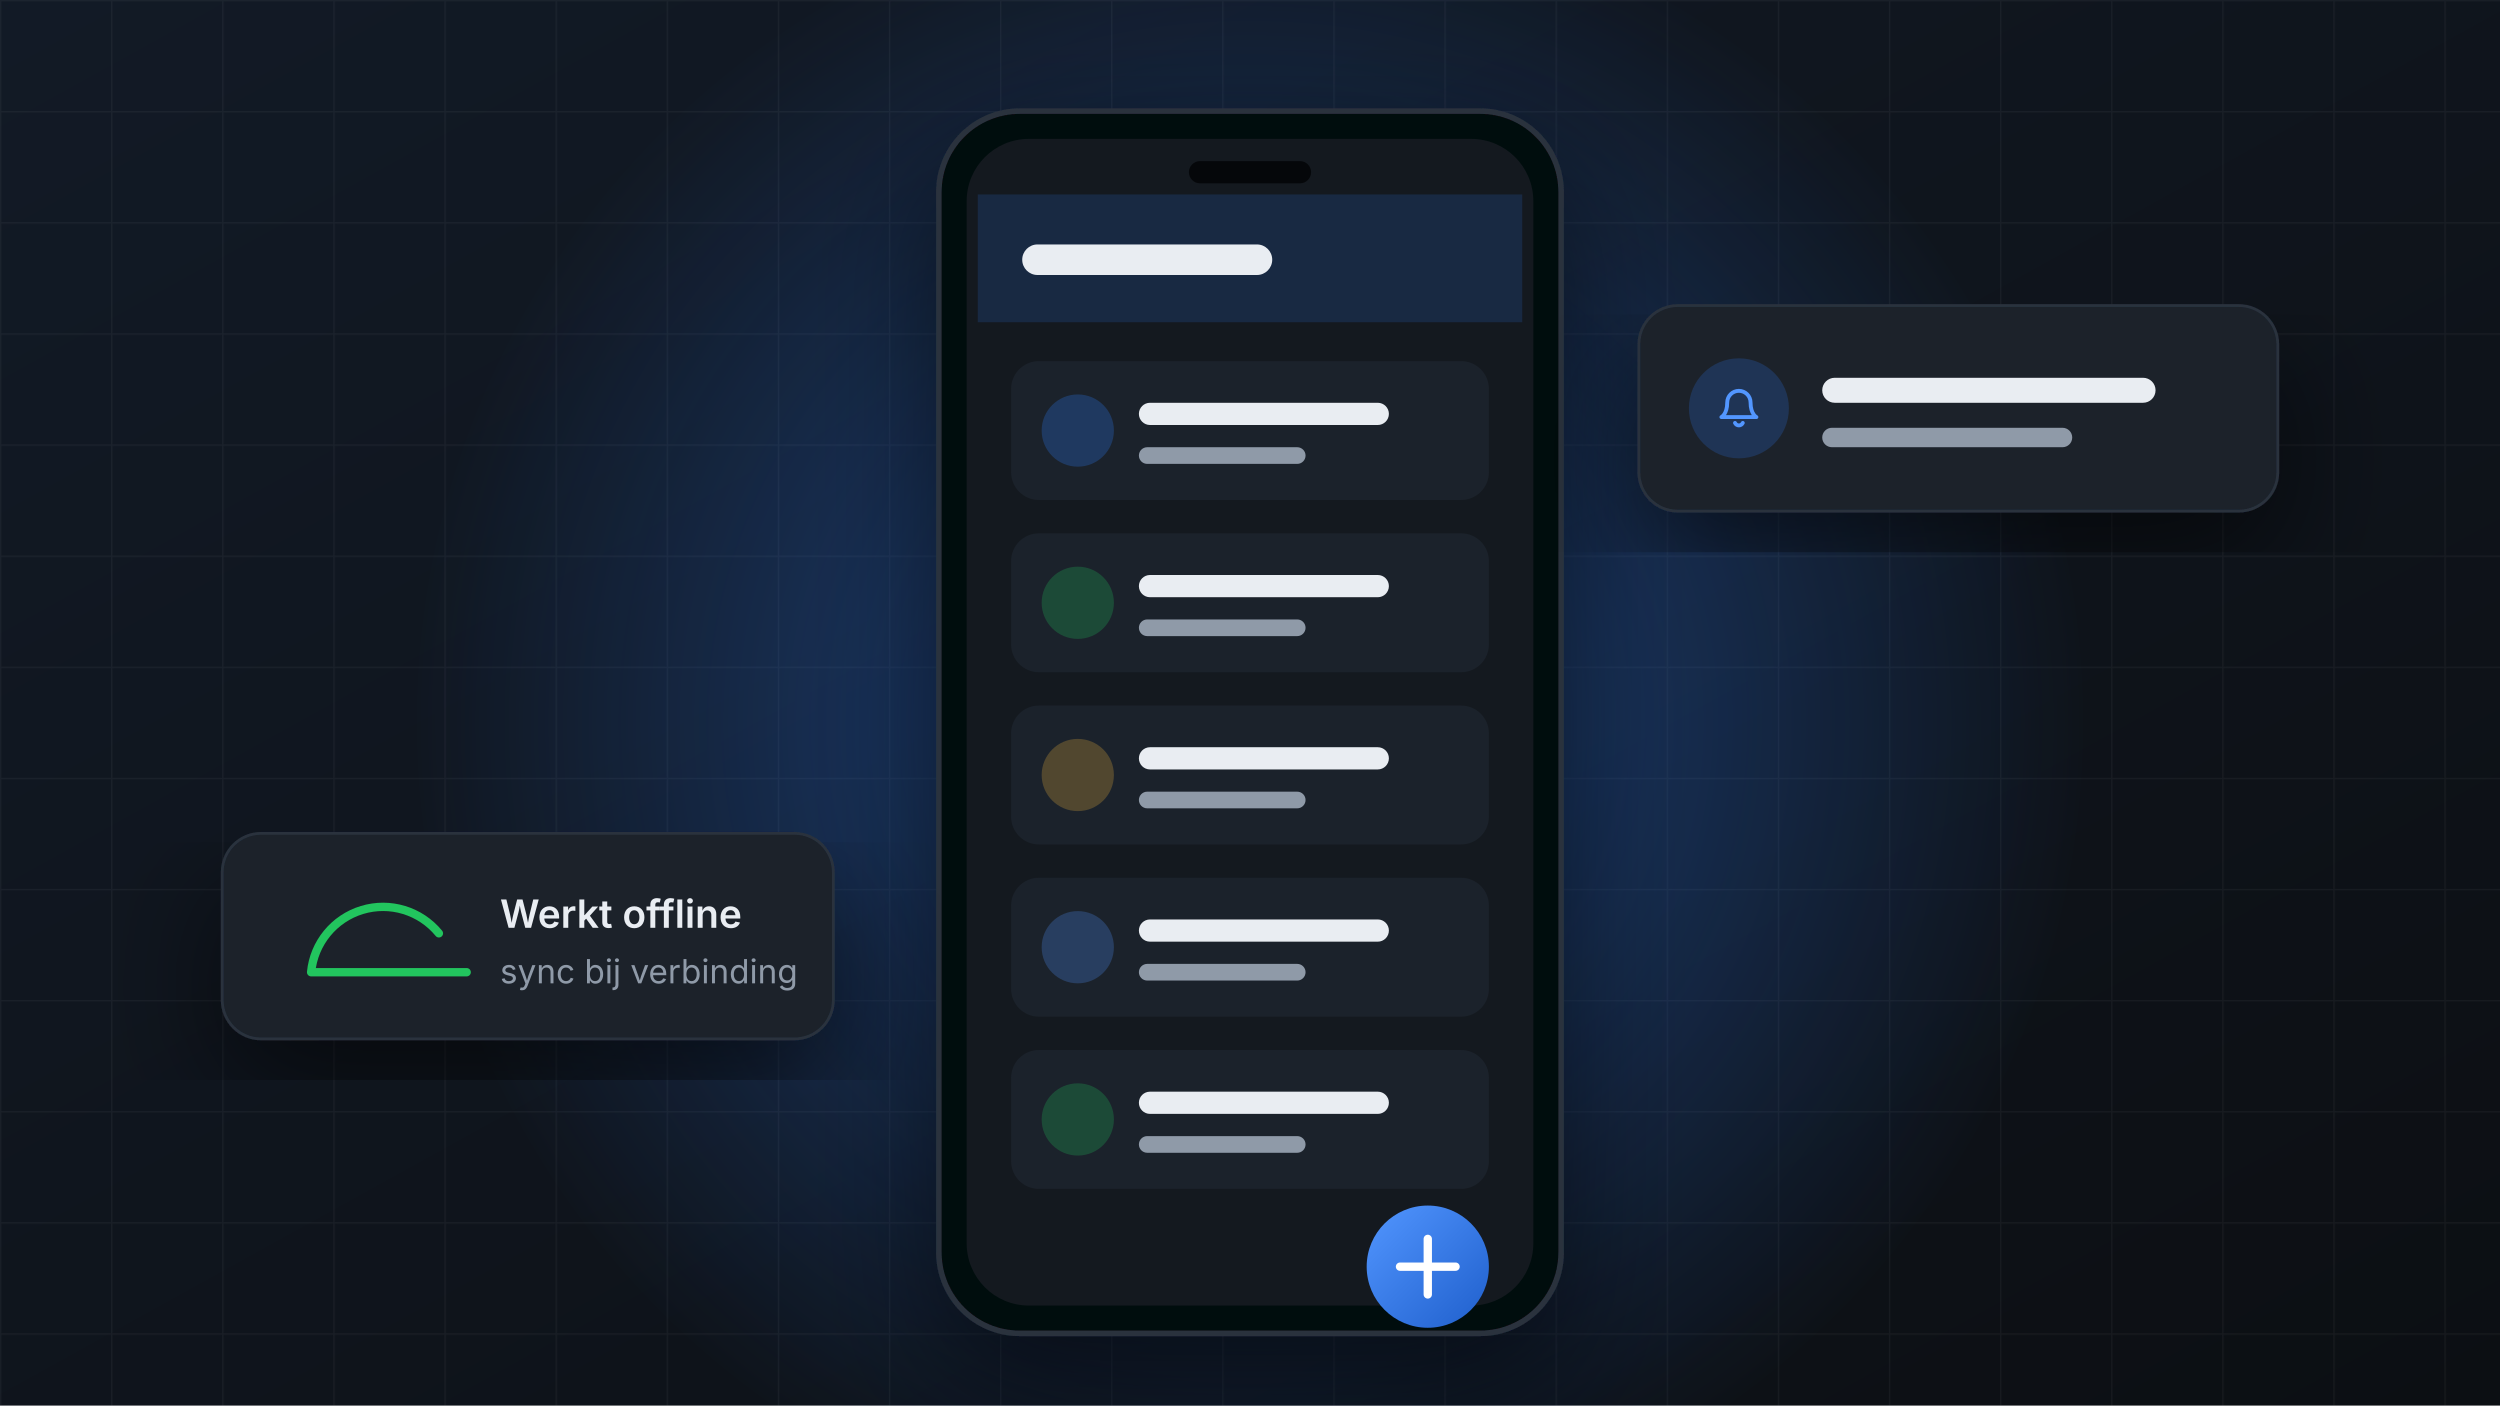
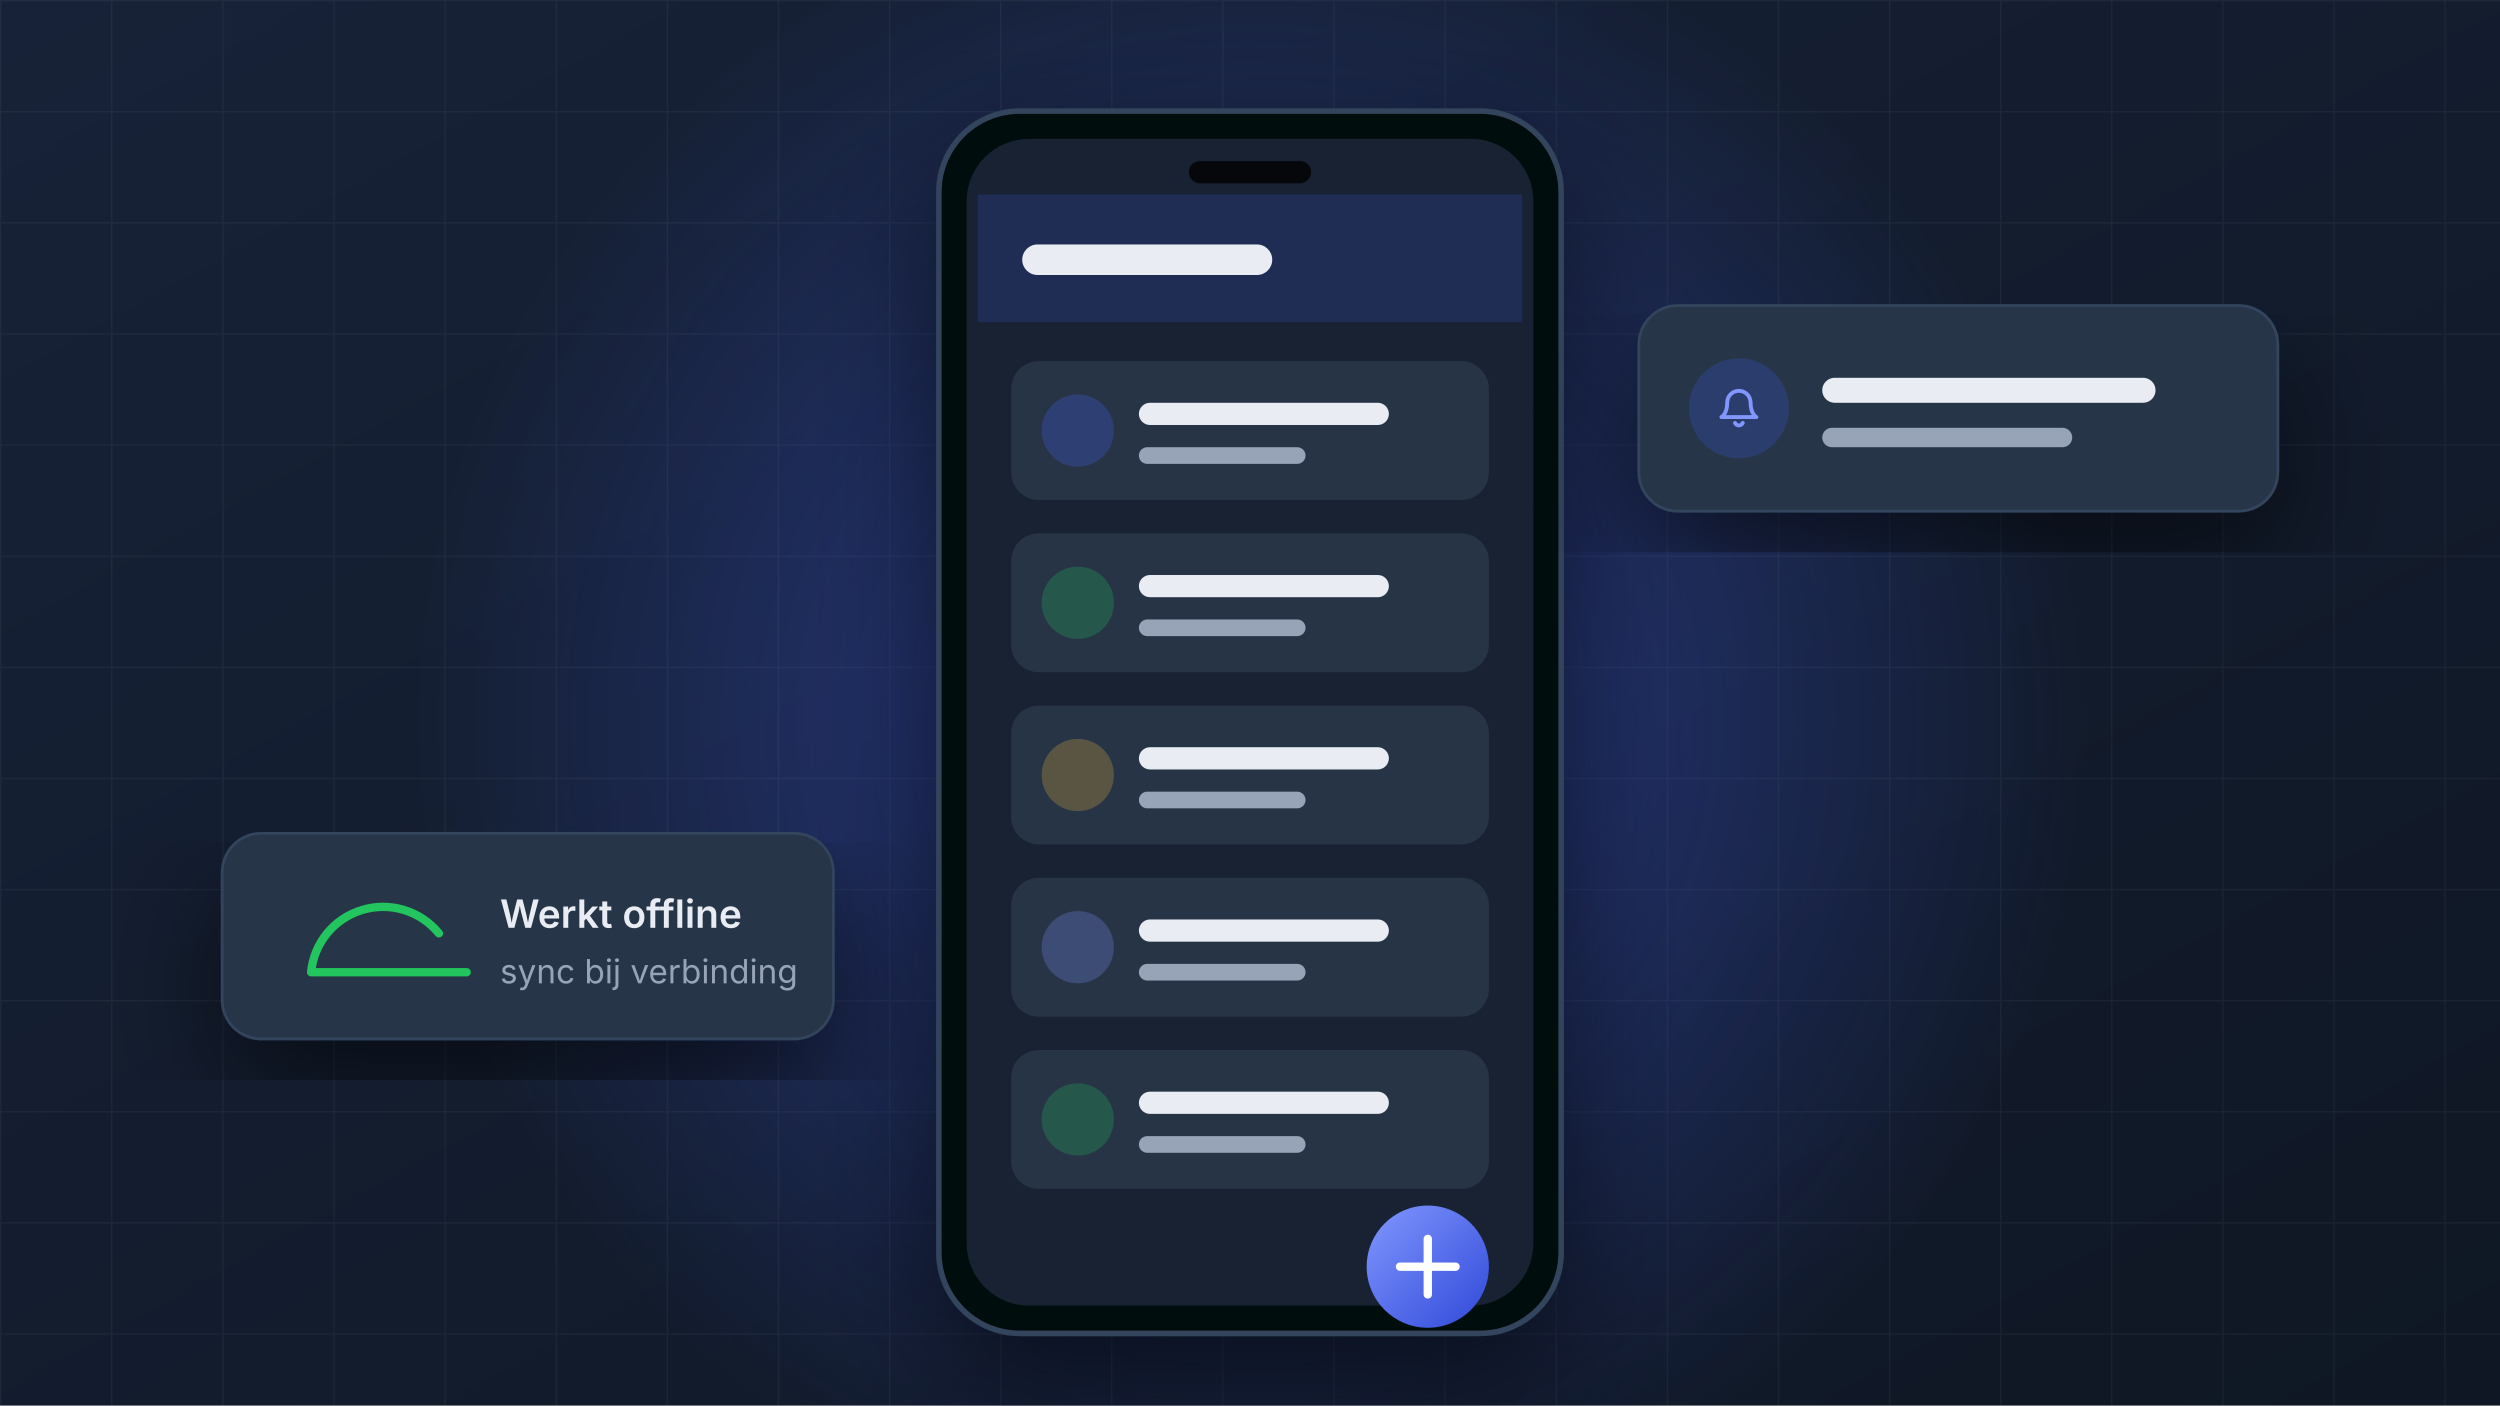
<svg xmlns="http://www.w3.org/2000/svg" width="900" height="506" viewBox="0 0 900 506">
  <defs>
    <radialGradient id="glow" cx="50%" cy="50%" r="50%">
-       <stop offset="0" stop-color="#2f80ff" stop-opacity=".45" />
-       <stop offset="1" stop-color="#2f80ff" stop-opacity="0" />
+       <stop offset="0" stop-color="#4563ff" stop-opacity=".45" />
+       <stop offset="1" stop-color="#4563ff" stop-opacity="0" />
    </radialGradient>
    <linearGradient id="bgfade" x1="0" y1="0" x2="1" y2="1">
-       <stop offset="0" stop-color="#121a26" />
-       <stop offset="1" stop-color="#0c0f13" />
+       <stop offset="0" stop-color="#172238" />
+       <stop offset="1" stop-color="#0f1724" />
    </linearGradient>
    <linearGradient id="acc" x1="0" y1="0" x2="1" y2="1">
-       <stop offset="0" stop-color="#5296ff" />
-       <stop offset="1" stop-color="#1f5fcc" />
+       <stop offset="0" stop-color="#8197ff" />
+       <stop offset="1" stop-color="#3049d8" />
    </linearGradient>
    <pattern id="grid" width="40" height="40" patternUnits="userSpaceOnUse">
      <path d="M40 0H0V40" fill="none" stroke="#ffffff" stroke-opacity=".045" />
    </pattern>
    <filter id="shadow" x="-20%" y="-20%" width="140%" height="140%">
      <feDropShadow dx="0" dy="18" stdDeviation="22" flood-color="#000" flood-opacity=".55" />
    </filter>
  </defs>
  <rect width="900" height="506" fill="url(#bgfade)" />
  <rect width="900" height="506" fill="url(#grid)" />
  <circle cx="450" cy="260" r="300" fill="url(#glow)" />
  <g filter="url(#shadow)">
-     <rect x="338" y="40" width="224" height="440" rx="29.12" fill="#05070a" stroke="#29323e" stroke-width="2" />
+     <rect x="338" y="40" width="224" height="440" rx="29.12" fill="#05070a" stroke="#33445c" stroke-width="2" />
  </g>
-   <rect x="348" y="50" width="204" height="420" rx="22.4" fill="#14191f" />
+   <rect x="348" y="50" width="204" height="420" rx="22.4" fill="#182233" />
  <rect x="428.0" y="58" width="44" height="8" rx="4" fill="#05070a" />
-   <rect x="352" y="70" width="196" height="46" fill="#2f80ff" fill-opacity=".16" />
-   <rect x="368" y="88" width="90" height="11" rx="5.5" fill="#e9edf2" />
-   <rect x="364" y="130" width="172" height="50" rx="10" fill="#1b222b" />
-   <circle cx="388" cy="155" r="13" fill="#2f80ff" fill-opacity=".25" />
-   <rect x="410" y="145" width="90" height="8" rx="4.0" fill="#e9edf2" />
-   <rect x="410" y="161" width="60" height="6" rx="3.0" fill="#8f9aa8" />
-   <rect x="364" y="192" width="172" height="50" rx="10" fill="#1b222b" />
+   <rect x="352" y="70" width="196" height="46" fill="#4563ff" fill-opacity=".16" />
+   <rect x="368" y="88" width="90" height="11" rx="5.5" fill="#e9edf3" />
+   <rect x="364" y="130" width="172" height="50" rx="10" fill="#273446" />
+   <circle cx="388" cy="155" r="13" fill="#4563ff" fill-opacity=".25" />
+   <rect x="410" y="145" width="90" height="8" rx="4.0" fill="#e9edf3" />
+   <rect x="410" y="161" width="60" height="6" rx="3.0" fill="#97a3b6" />
+   <rect x="364" y="192" width="172" height="50" rx="10" fill="#273446" />
  <circle cx="388" cy="217" r="13" fill="#22c55e" fill-opacity=".25" />
-   <rect x="410" y="207" width="90" height="8" rx="4.0" fill="#e9edf2" />
-   <rect x="410" y="223" width="60" height="6" rx="3.0" fill="#8f9aa8" />
-   <rect x="364" y="254" width="172" height="50" rx="10" fill="#1b222b" />
+   <rect x="410" y="207" width="90" height="8" rx="4.0" fill="#e9edf3" />
+   <rect x="410" y="223" width="60" height="6" rx="3.0" fill="#97a3b6" />
+   <rect x="364" y="254" width="172" height="50" rx="10" fill="#273446" />
  <circle cx="388" cy="279" r="13" fill="#f5b83d" fill-opacity=".25" />
-   <rect x="410" y="269" width="90" height="8" rx="4.0" fill="#e9edf2" />
-   <rect x="410" y="285" width="60" height="6" rx="3.0" fill="#8f9aa8" />
-   <rect x="364" y="316" width="172" height="50" rx="10" fill="#1b222b" />
-   <circle cx="388" cy="341" r="13" fill="#5296ff" fill-opacity=".25" />
-   <rect x="410" y="331" width="90" height="8" rx="4.0" fill="#e9edf2" />
-   <rect x="410" y="347" width="60" height="6" rx="3.0" fill="#8f9aa8" />
-   <rect x="364" y="378" width="172" height="50" rx="10" fill="#1b222b" />
+   <rect x="410" y="269" width="90" height="8" rx="4.0" fill="#e9edf3" />
+   <rect x="410" y="285" width="60" height="6" rx="3.0" fill="#97a3b6" />
+   <rect x="364" y="316" width="172" height="50" rx="10" fill="#273446" />
+   <circle cx="388" cy="341" r="13" fill="#8197ff" fill-opacity=".25" />
+   <rect x="410" y="331" width="90" height="8" rx="4.0" fill="#e9edf3" />
+   <rect x="410" y="347" width="60" height="6" rx="3.0" fill="#97a3b6" />
+   <rect x="364" y="378" width="172" height="50" rx="10" fill="#273446" />
  <circle cx="388" cy="403" r="13" fill="#22c55e" fill-opacity=".25" />
-   <rect x="410" y="393" width="90" height="8" rx="4.0" fill="#e9edf2" />
-   <rect x="410" y="409" width="60" height="6" rx="3.0" fill="#8f9aa8" />
+   <rect x="410" y="393" width="90" height="8" rx="4.0" fill="#e9edf3" />
+   <rect x="410" y="409" width="60" height="6" rx="3.0" fill="#97a3b6" />
  <circle cx="514" cy="456" r="22" fill="url(#acc)" />
  <path d="M514 446v20M504 456h20" stroke="#fff" stroke-width="3" stroke-linecap="round" />
  <g filter="url(#shadow)">
-     <rect x="590" y="110" width="230" height="74" rx="14" fill="#1b222b" stroke="#29323e" />
+     <rect x="590" y="110" width="230" height="74" rx="14" fill="#273446" stroke="#33445c" />
  </g>
-   <circle cx="626" cy="147" r="18" fill="#2f80ff" fill-opacity=".2" />
-   <path transform="translate(617.6 138.6) scale(0.7)" d="M6 9a6 6 0 0 1 12 0c0 6 3 7.5 3 7.5H3S6 15 6 9zM10 19.5a2.2 2.2 0 0 0 4 0" fill="none" stroke="#5296ff" stroke-width="2" stroke-linecap="round" stroke-linejoin="round" />
-   <rect x="656" y="136" width="120" height="9" rx="4.5" fill="#e9edf2" />
-   <rect x="656" y="154" width="90" height="7" rx="3.5" fill="#8f9aa8" />
+   <circle cx="626" cy="147" r="18" fill="#4563ff" fill-opacity=".2" />
+   <path transform="translate(617.6 138.6) scale(0.7)" d="M6 9a6 6 0 0 1 12 0c0 6 3 7.5 3 7.5H3S6 15 6 9zM10 19.5a2.2 2.2 0 0 0 4 0" fill="none" stroke="#8197ff" stroke-width="2" stroke-linecap="round" stroke-linejoin="round" />
+   <rect x="656" y="136" width="120" height="9" rx="4.5" fill="#e9edf3" />
+   <rect x="656" y="154" width="90" height="7" rx="3.5" fill="#97a3b6" />
  <g filter="url(#shadow)">
-     <rect x="80" y="300" width="220" height="74" rx="14" fill="#1b222b" stroke="#29323e" />
+     <rect x="80" y="300" width="220" height="74" rx="14" fill="#273446" stroke="#33445c" />
  </g>
  <path d="M112 350a26 26 0 0 1 46 -14M112 350h56" stroke="#22c55e" stroke-width="3" fill="none" stroke-linecap="round" />
-   <text x="180" y="334" font-family="Inter, Segoe UI, Arial, sans-serif" font-size="14" font-weight="600" fill="#e9edf2">Werkt offline</text>
-   <text x="180" y="354" font-family="Inter, Segoe UI, Arial, sans-serif" font-size="12" fill="#8f9aa8">sync bij verbinding</text>
+   <text x="180" y="334" font-family="Inter, Segoe UI, Arial, sans-serif" font-size="14" font-weight="600" fill="#e9edf3">Werkt offline</text>
+   <text x="180" y="354" font-family="Inter, Segoe UI, Arial, sans-serif" font-size="12" fill="#97a3b6">sync bij verbinding</text>
</svg>
